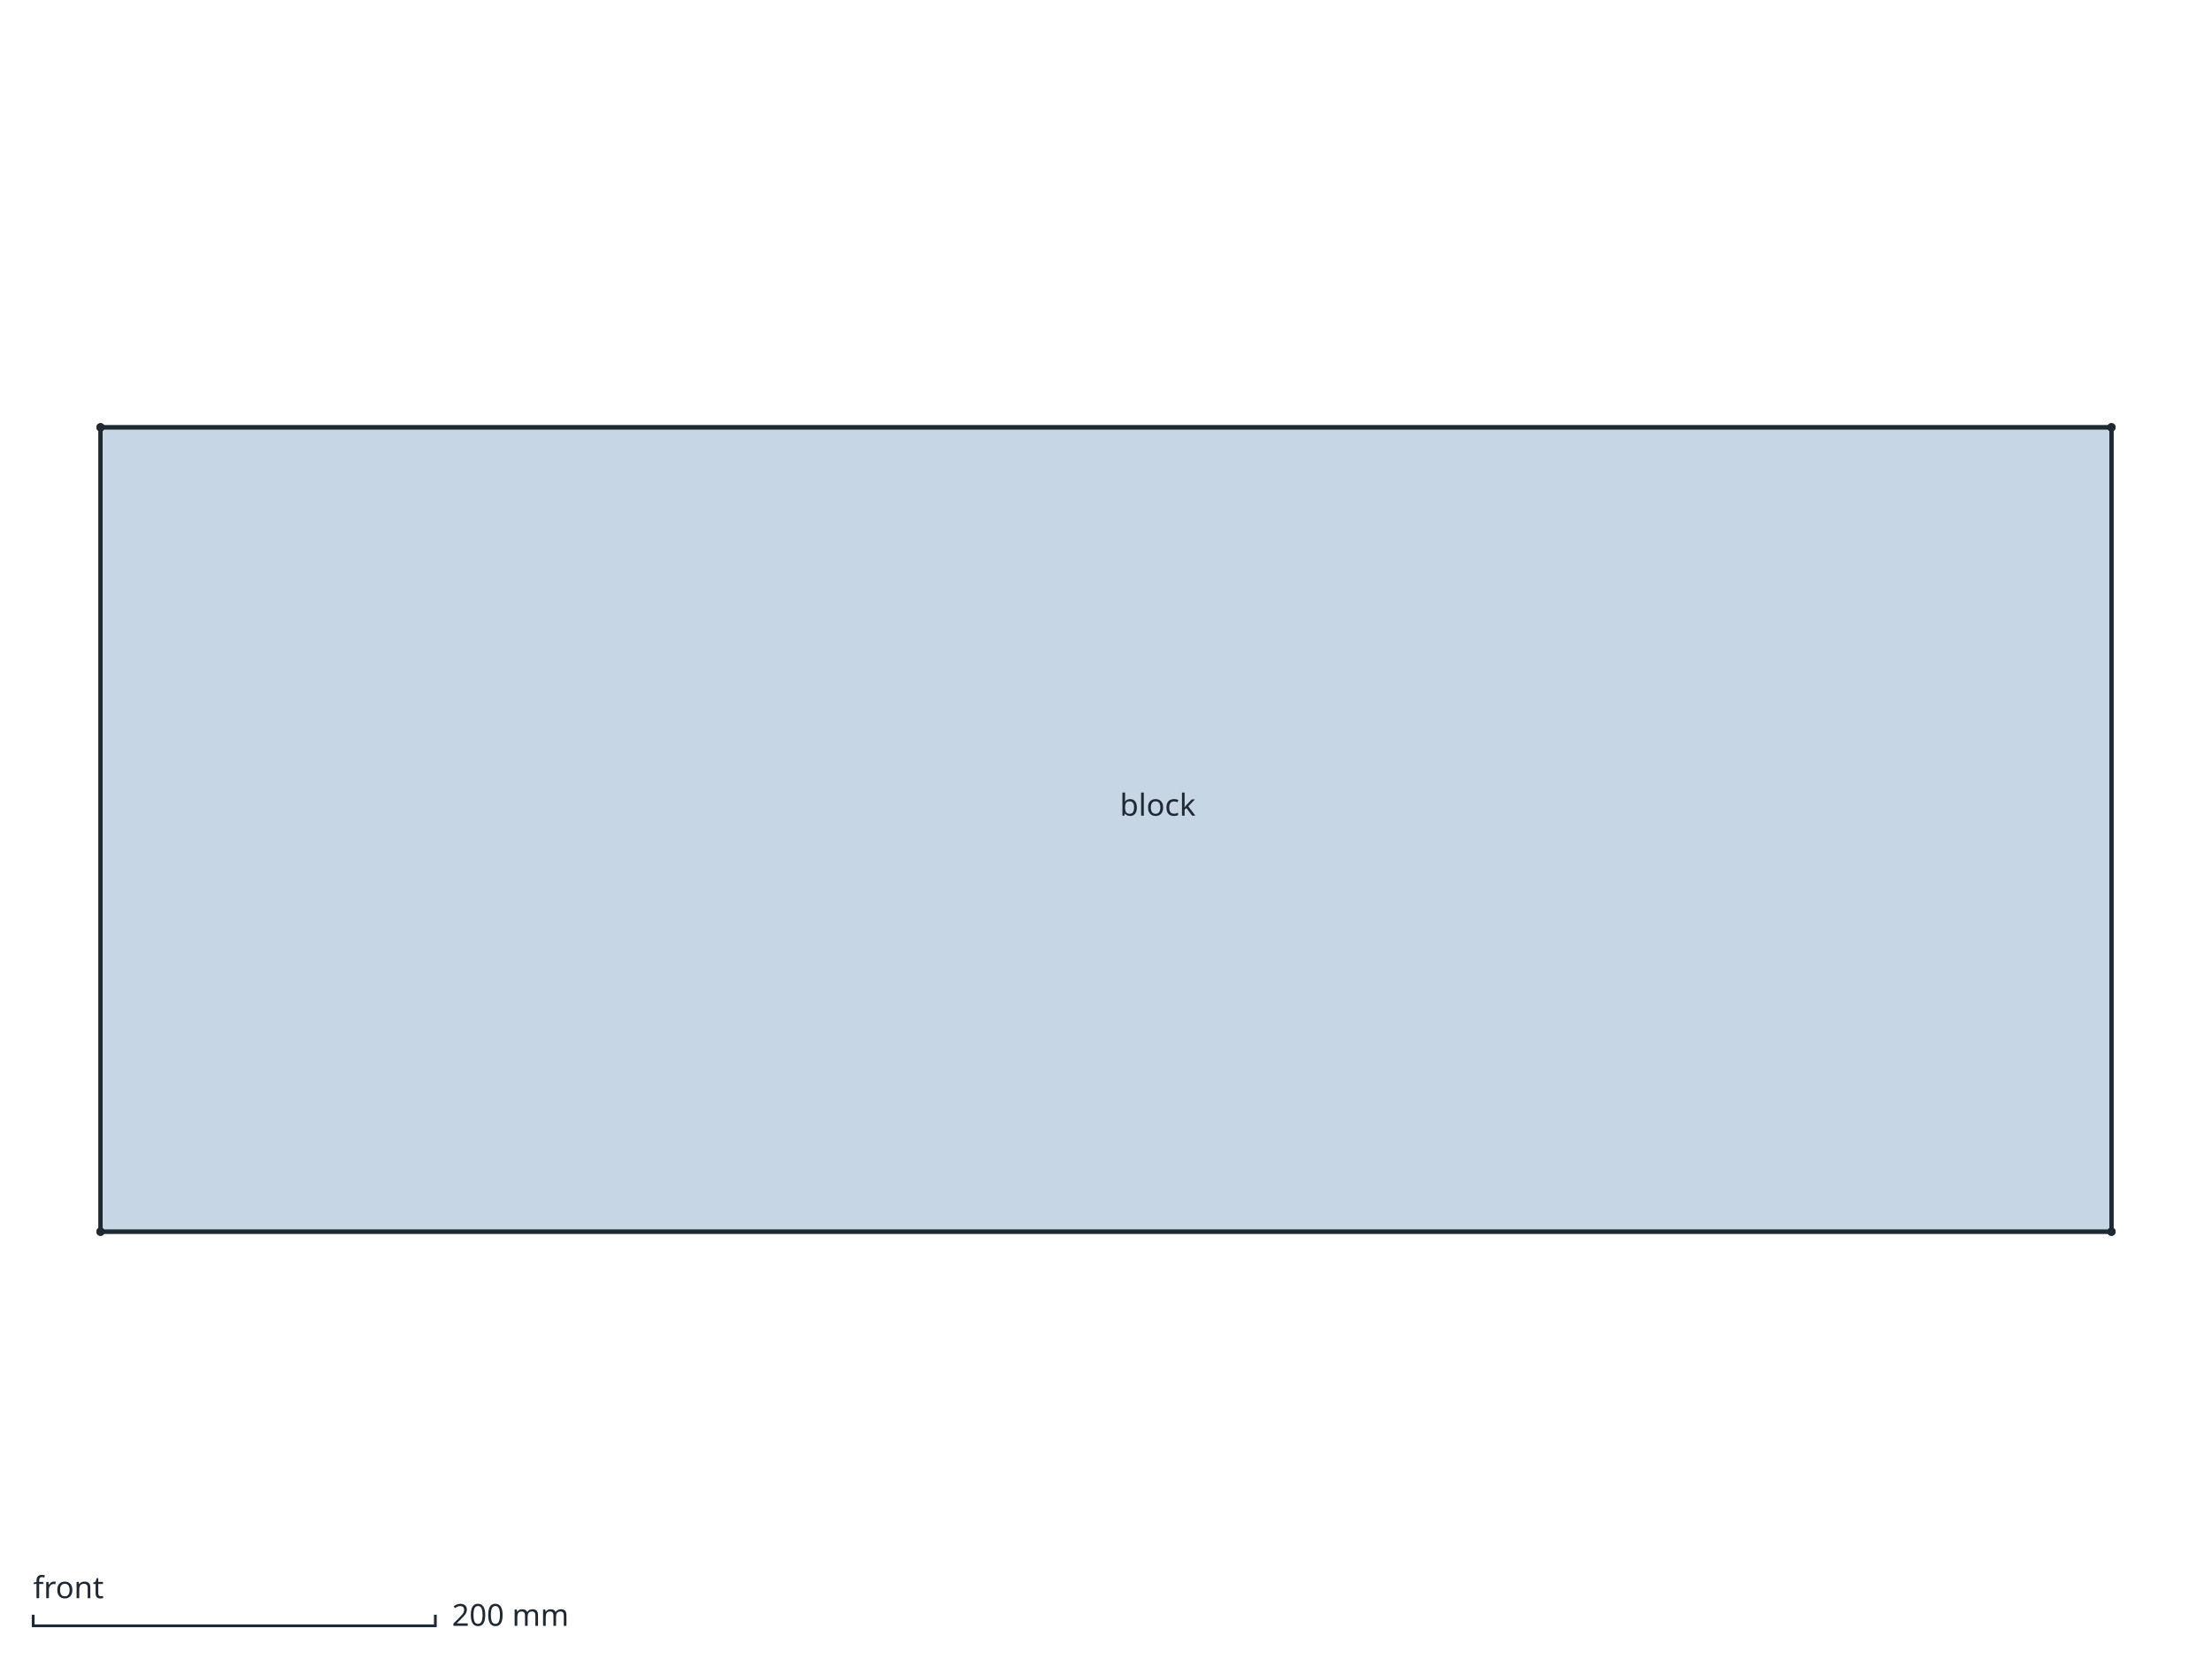
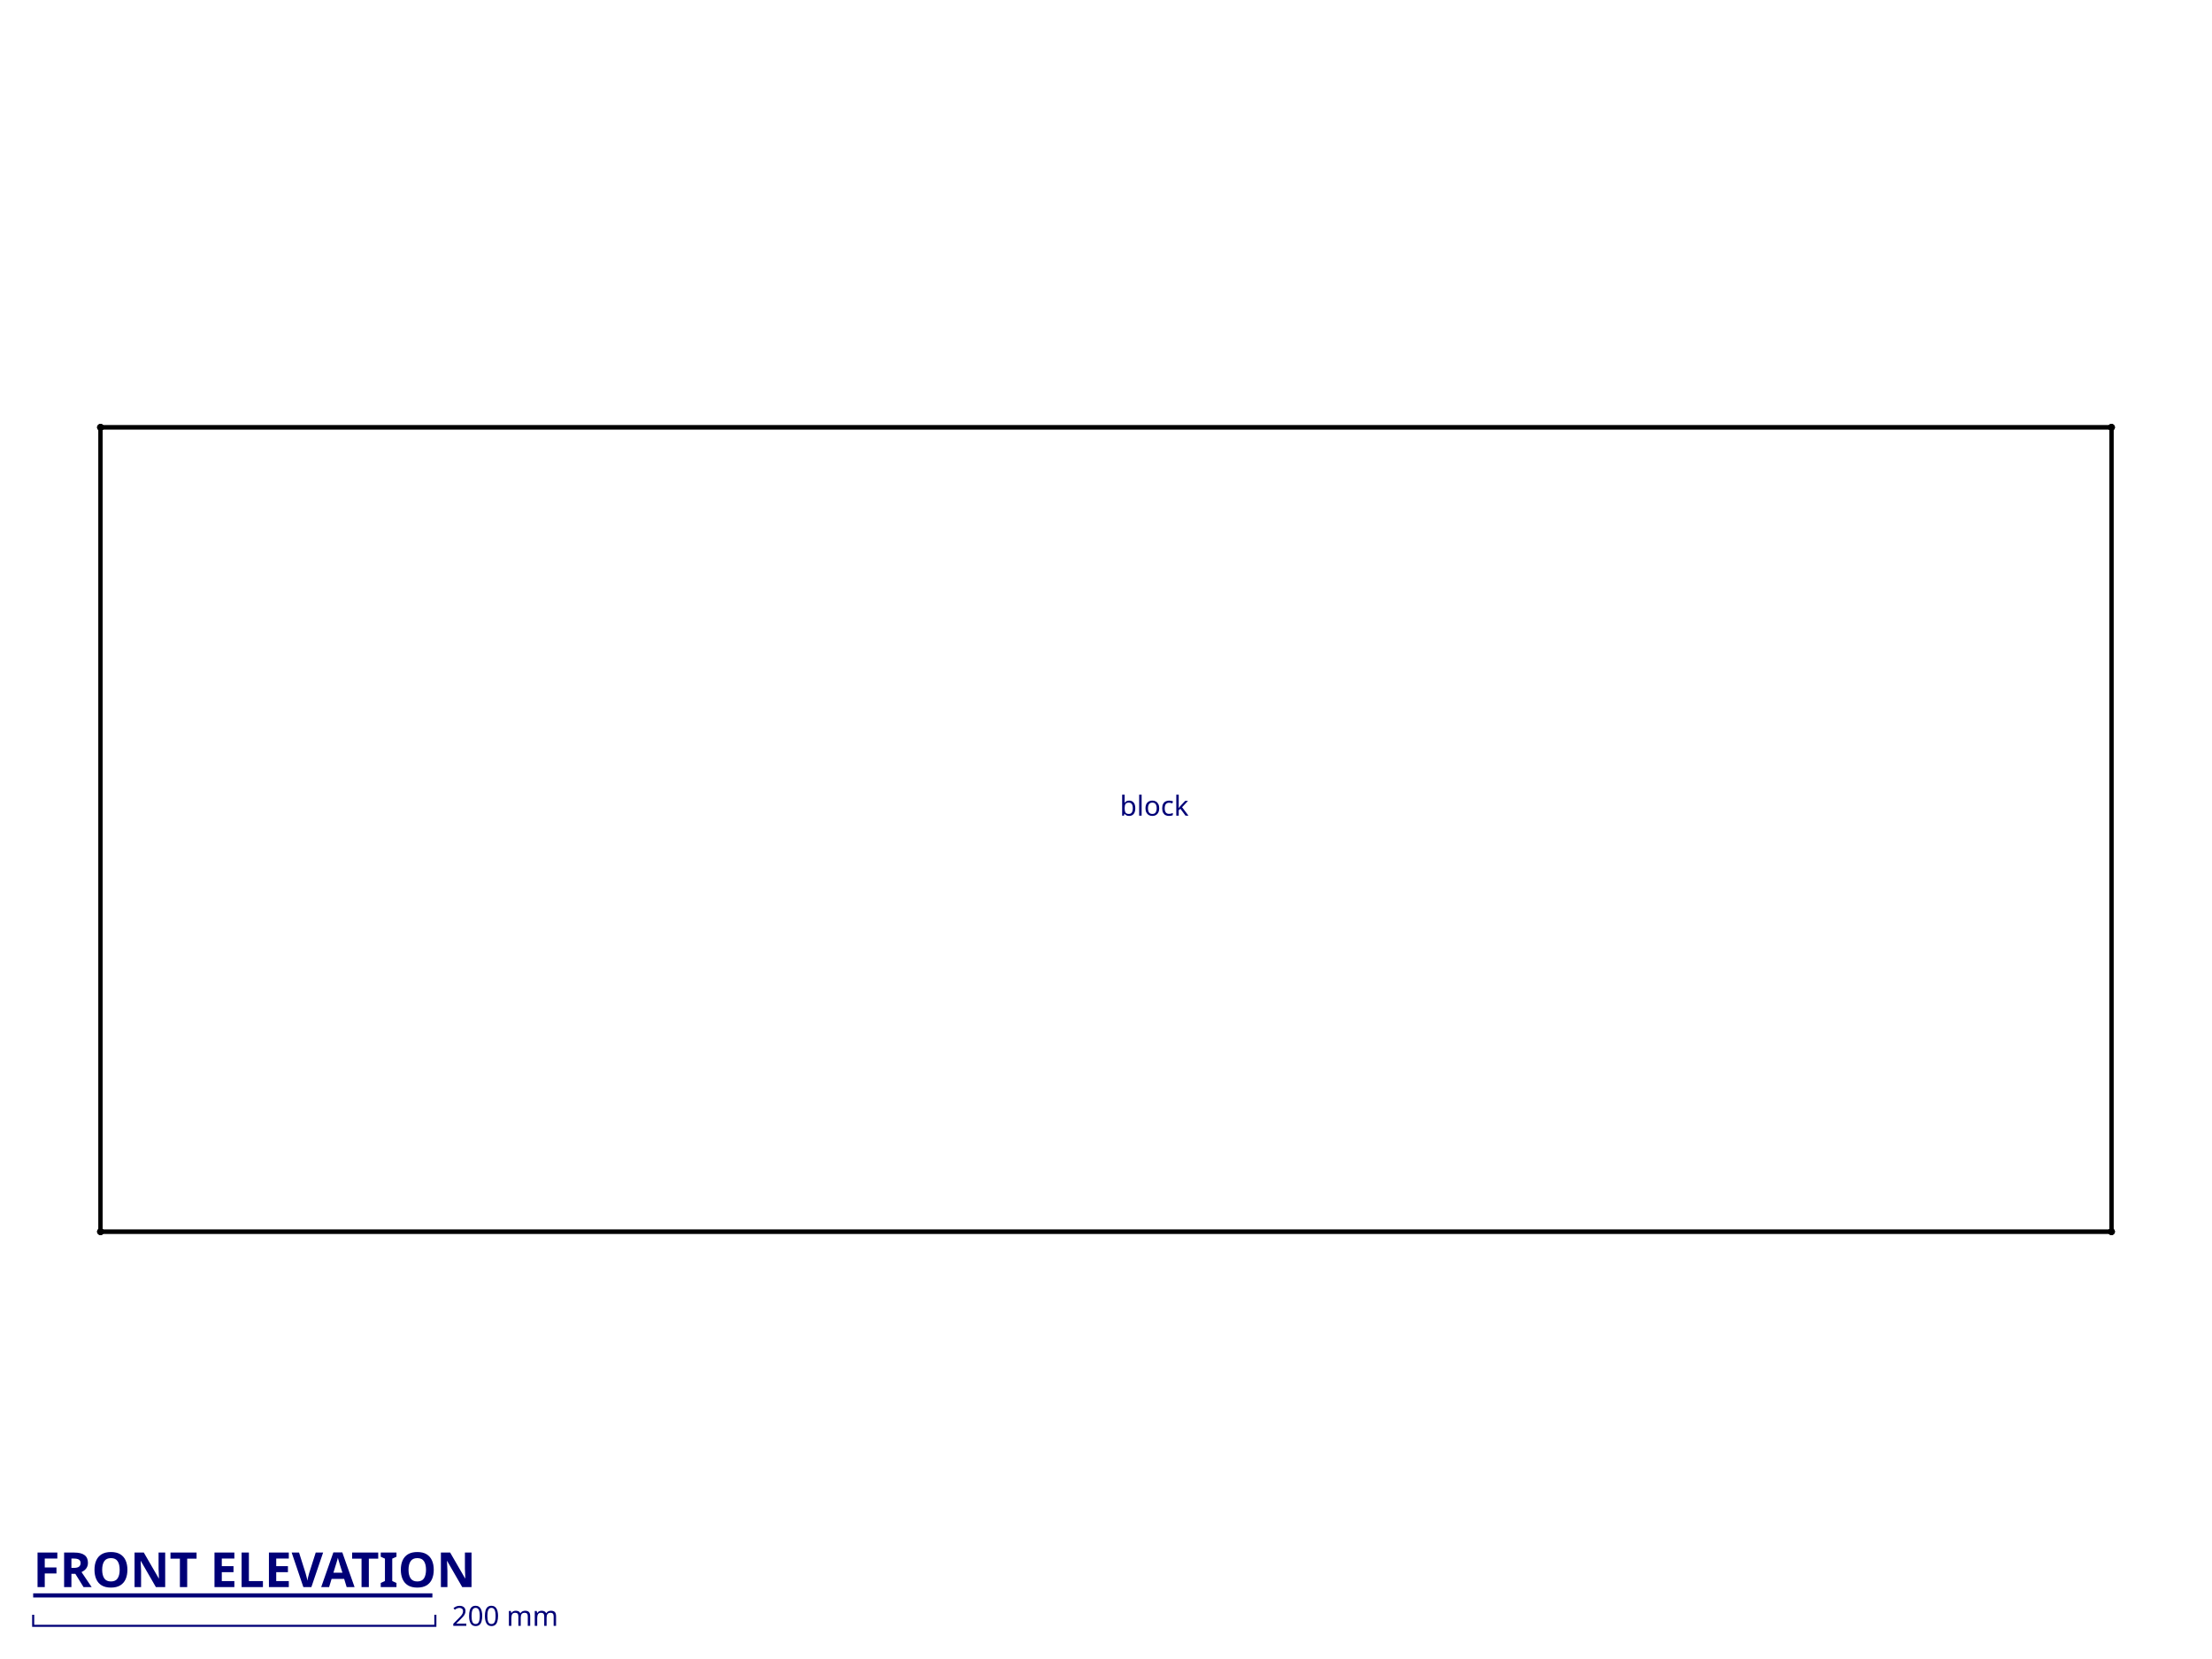
<svg xmlns="http://www.w3.org/2000/svg" width="800" height="600" viewBox="0 0 800 600" data-view="front">
  <rect width="800" height="600" fill="#ffffff" />
-   <g class="faces" fill="#3b6ea5" fill-opacity="0.15" stroke="none">
+   <g class="faces" fill="none" stroke="#000000" stroke-width="1" stroke-linecap="round" stroke-linejoin="round">
    <g data-id="5">
      <path d="M36.36 445.45 L763.64 445.45 L763.64 445.45 L36.36 445.45 Z" />
    </g>
    <g data-id="14">
      <path d="M36.36 154.55 L763.64 154.55 L763.64 154.55 L36.36 154.55 Z" />
    </g>
    <g data-id="19">
      <path d="M36.36 445.45 L763.64 445.45 L763.64 154.55 L36.36 154.55 Z" />
    </g>
    <g data-id="22">
      <path d="M763.64 445.45 L763.64 445.45 L763.64 154.55 L763.64 154.55 Z" />
    </g>
    <g data-id="24">
      <path d="M763.64 445.45 L36.36 445.45 L36.36 154.55 L763.64 154.55 Z" />
    </g>
    <g data-id="26">
      <path d="M36.36 445.45 L36.36 445.45 L36.36 154.55 L36.36 154.55 Z" />
    </g>
  </g>
-   <g class="edges" fill="none" stroke="#1f2933" stroke-width="1.5" stroke-linecap="round" stroke-linejoin="round">
+   <g class="solids" fill="none" stroke="#000000" stroke-width="1" stroke-linecap="round" stroke-linejoin="round">
+     <g data-id="27" />
+   </g>
+   <g class="edges" fill="none" stroke="#000000" stroke-width="1.5" stroke-linecap="round" stroke-linejoin="round">
    <g data-id="6">
      <path d="M36.36 445.45 L763.64 445.45" />
    </g>
    <g data-id="7">
      <path d="M763.64 445.45 L763.64 445.45" />
    </g>
    <g data-id="8">
      <path d="M763.64 445.45 L36.36 445.45" />
    </g>
    <g data-id="9">
      <path d="M36.36 445.45 L36.36 445.45" />
    </g>
    <g data-id="15">
      <path d="M36.36 154.55 L763.64 154.55" />
    </g>
    <g data-id="16">
      <path d="M763.64 154.55 L763.64 154.55" />
    </g>
    <g data-id="17">
      <path d="M763.64 154.55 L36.36 154.55" />
    </g>
    <g data-id="18">
      <path d="M36.36 154.55 L36.36 154.55" />
    </g>
    <g data-id="20">
      <path d="M763.64 445.45 L763.64 154.55" />
    </g>
    <g data-id="21">
      <path d="M36.36 154.55 L36.36 445.45" />
    </g>
    <g data-id="23">
      <path d="M763.64 445.45 L763.64 154.55" />
    </g>
    <g data-id="25">
      <path d="M36.36 445.45 L36.36 154.55" />
    </g>
-     <g data-id="27" />
  </g>
-   <g class="points" fill="#1f2933">
+   <g class="points" fill="#000000">
    <g data-id="1">
-       <circle cx="36.36" cy="445.45" r="1.5" fill="#1f2933" stroke="none" />
+       <circle cx="36.36" cy="445.45" r="1.25" fill="#000000" stroke="none" />
    </g>
    <g data-id="2">
-       <circle cx="763.64" cy="445.45" r="1.5" fill="#1f2933" stroke="none" />
+       <circle cx="763.64" cy="445.45" r="1.25" fill="#000000" stroke="none" />
    </g>
    <g data-id="3">
-       <circle cx="763.64" cy="445.45" r="1.5" fill="#1f2933" stroke="none" />
+       <circle cx="763.64" cy="445.45" r="1.25" fill="#000000" stroke="none" />
    </g>
    <g data-id="4">
-       <circle cx="36.36" cy="445.45" r="1.5" fill="#1f2933" stroke="none" />
+       <circle cx="36.36" cy="445.45" r="1.25" fill="#000000" stroke="none" />
    </g>
    <g data-id="10">
-       <circle cx="36.36" cy="154.55" r="1.5" fill="#1f2933" stroke="none" />
+       <circle cx="36.36" cy="154.55" r="1.25" fill="#000000" stroke="none" />
    </g>
    <g data-id="11">
-       <circle cx="763.64" cy="154.55" r="1.5" fill="#1f2933" stroke="none" />
+       <circle cx="763.64" cy="154.55" r="1.25" fill="#000000" stroke="none" />
    </g>
    <g data-id="12">
-       <circle cx="763.64" cy="154.55" r="1.5" fill="#1f2933" stroke="none" />
+       <circle cx="763.64" cy="154.55" r="1.25" fill="#000000" stroke="none" />
    </g>
    <g data-id="13">
-       <circle cx="36.36" cy="154.55" r="1.5" fill="#1f2933" stroke="none" />
+       <circle cx="36.36" cy="154.55" r="1.25" fill="#000000" stroke="none" />
    </g>
  </g>
-   <g class="text" font-family="sans-serif" font-size="11" fill="#1f2933">
+   <g class="text" font-family="Arial Narrow, Archivo Narrow, sans-serif" font-size="10" fill="#000077">
    <text x="405" y="295" data-for="27">block</text>
  </g>
-   <g class="legend" font-family="sans-serif" font-size="11" fill="#1f2933" stroke="#1f2933" stroke-width="1">
+   <g class="legend" font-family="Arial Narrow, Archivo Narrow, sans-serif" font-size="10" fill="#000077" stroke="#000077" stroke-width="0.75">
    <path d="M12 584 L12 588 L157.45 588 L157.45 584" fill="none" />
    <text x="163.45" y="588" stroke="none">200 mm</text>
-     <text x="12" y="578" stroke="none">front</text>
+     <text class="view-title" x="12" y="574" stroke="none" font-family="Bahnschrift SemiBold Condensed, Bahnschrift, Saira SemiCondensed, Archivo Narrow, sans-serif" font-size="17.5" font-weight="600" data-view="front">FRONT ELEVATION</text>
+     <path class="view-title-rule" d="M12 577 L156.38 577" fill="none" stroke-width="1.5" />
  </g>
</svg>
